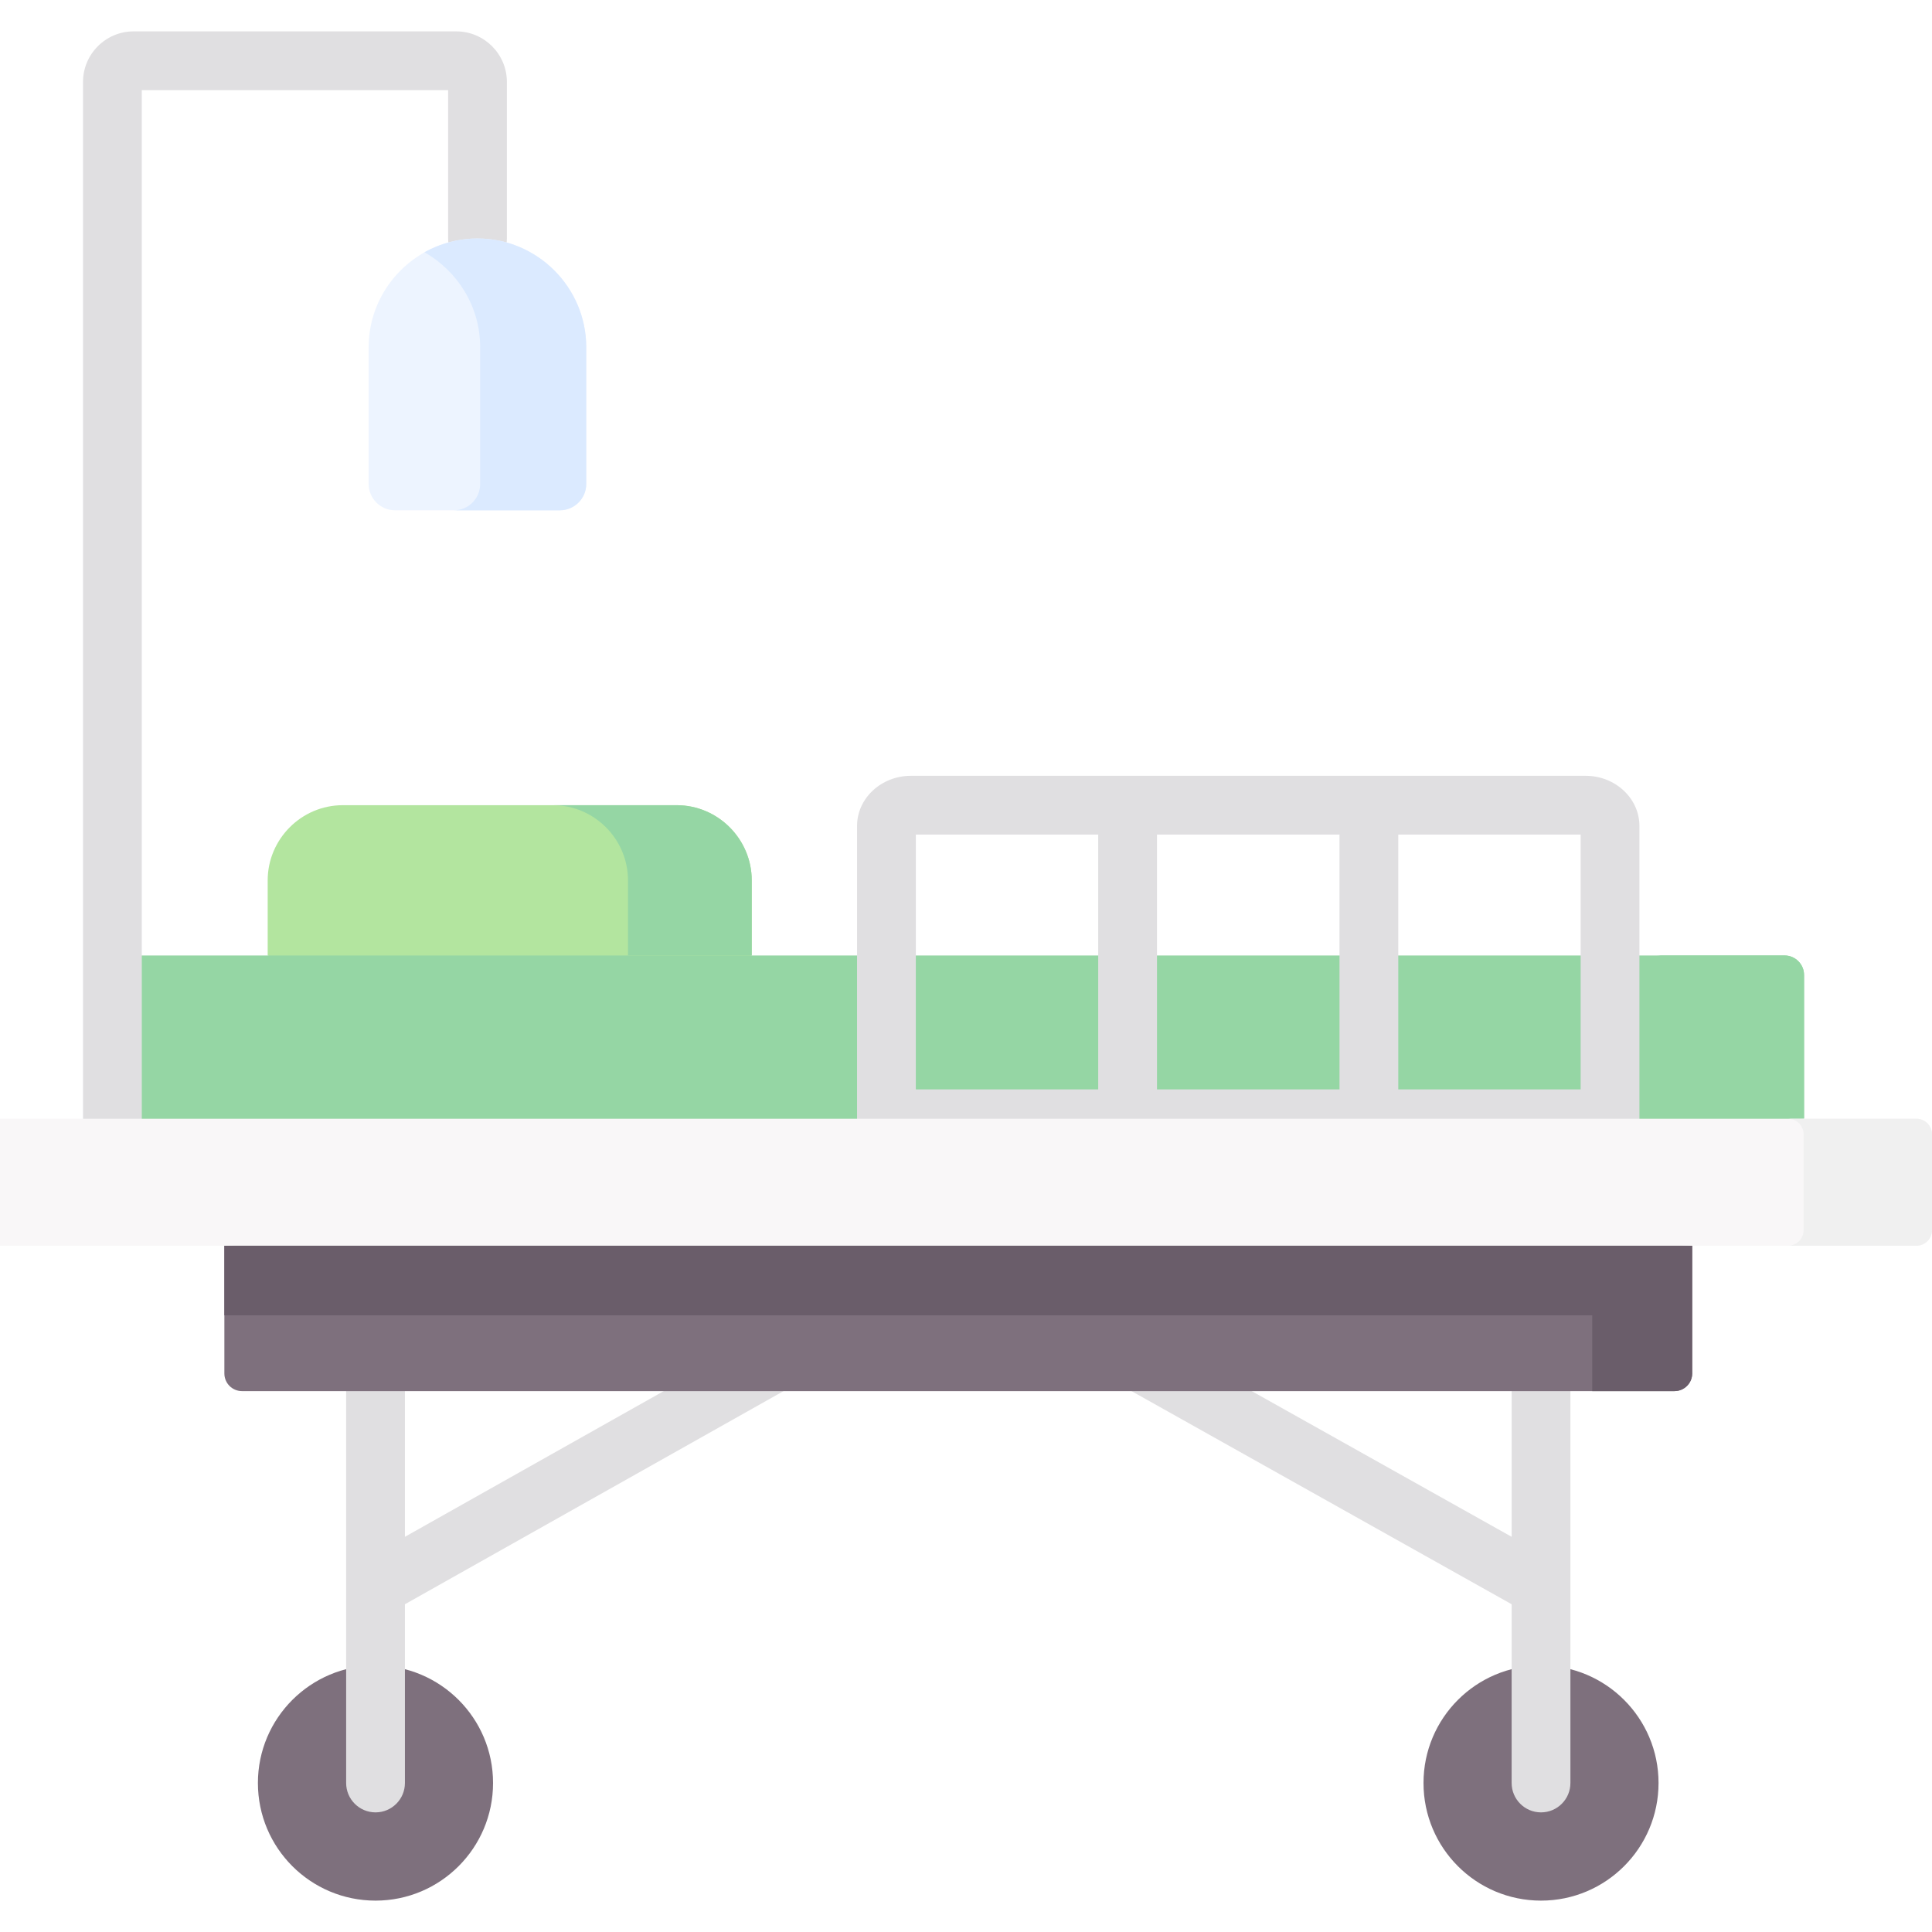
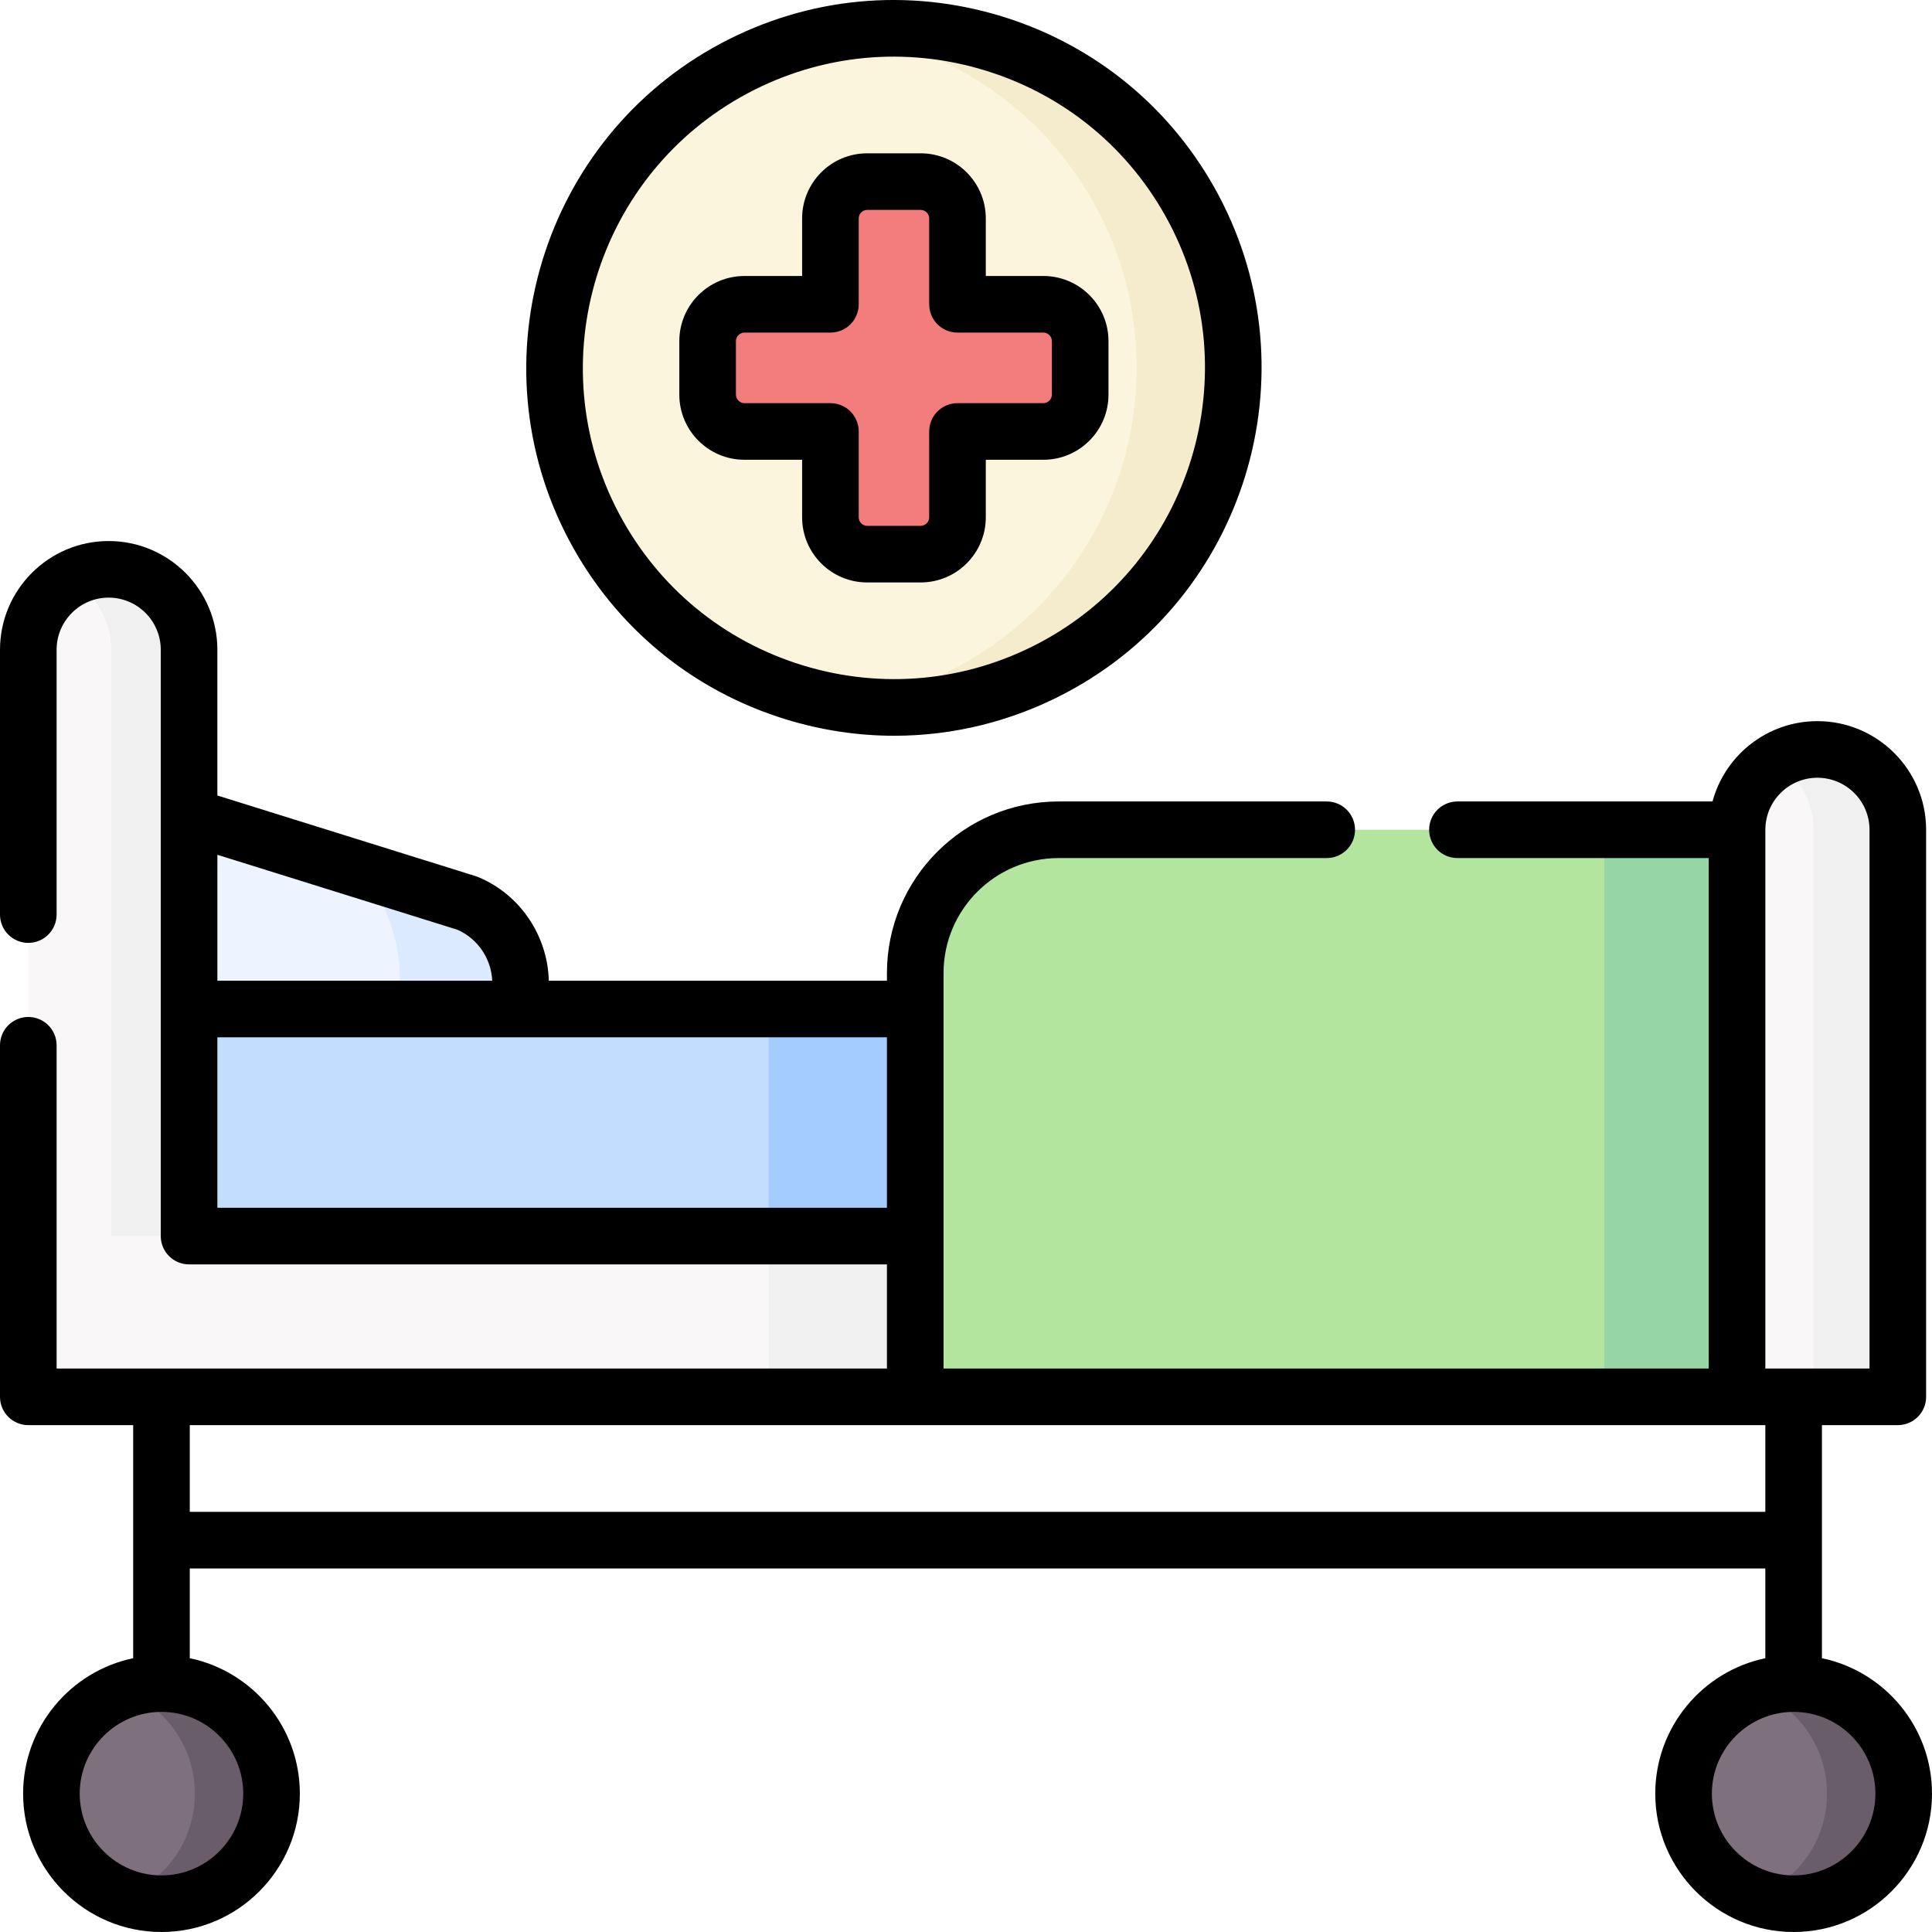
<svg xmlns="http://www.w3.org/2000/svg" id="Capa_1" enable-background="new 0 0 512 512" height="512" viewBox="0 0 512 512" width="512">
  <g>
    <g>
-       <path clip-rule="evenodd" d="m130.664 472.512c0-17.191-13.952-31.144-31.143-31.144-17.22 0-31.172 13.953-31.172 31.144 0 17.22 13.952 31.173 31.172 31.173 17.191 0 31.143-13.953 31.143-31.173z" fill="#7e707d" fill-rule="evenodd" />
+       <path clip-rule="evenodd" d="m123.806 239.34-73.701-23.016-9.978 70.691 96.775-19.614c3.543-11.168-2.069-23.498-13.096-28.061z" fill="#edf4ff" fill-rule="evenodd" />
    </g>
    <g>
-       <path clip-rule="evenodd" d="m408.387 441.368c-17.22 0-31.143 13.953-31.143 31.144 0 17.22 13.923 31.173 31.143 31.173 17.19 0 31.143-13.953 31.143-31.173 0-17.191-13.952-31.144-31.143-31.144z" fill="#7e707d" fill-rule="evenodd" />
-     </g>
-     <g fill="#e0dfe1">
-       <path d="m205.273 352.114-97.964 55.154v-38.607c0-4.301-3.487-7.788-7.788-7.788s-7.788 3.487-7.788 7.788v52.037.017 51.796c0 4.301 3.487 7.788 7.788 7.788s7.788-3.487 7.788-7.788v-47.371l105.602-59.452c3.749-2.109 5.077-6.858 2.968-10.606s-6.859-5.077-10.606-2.968z" />
-       <path d="m416.175 420.698v-52.037c0-4.301-3.487-7.788-7.788-7.788s-7.788 3.487-7.788 7.788v38.607l-93.986-52.682c-3.747-2.108-8.496-.78-10.606 2.968-2.109 3.749-.78 8.497 2.968 10.606l101.624 56.98v47.371c0 4.301 3.487 7.788 7.788 7.788s7.788-3.487 7.788-7.788v-51.796c0-.005 0-.011 0-.017z" />
+       <path clip-rule="evenodd" d="m136.902 267.401c3.543-11.168-2.069-23.497-13.096-28.061l-31.946-9.977c11.027 4.563 16.639 26.87 13.096 38.038z" fill="#dbeaff" fill-rule="evenodd" />
    </g>
    <g>
-       <path clip-rule="evenodd" d="m448.449 330.129-194.509-13.814-194.48 13.814v33.852c0 2.59 2.09 4.68 4.68 4.68h35.381 92.28 124.306 92.28 35.352c2.561 0 4.68-2.061 4.71-4.621v-.059z" fill="#7e707d" fill-rule="evenodd" />
+       <path clip-rule="evenodd" d="m242.549 267.401h-62.787-106.753-22.904l-18 47.817 18 30.356 192.444-17.998 16.512-32.54z" fill="#c3ddff" fill-rule="evenodd" />
    </g>
    <g>
-       <path clip-rule="evenodd" d="m70.939 253.212 64.14 21.93 64.14-21.93v-19.899c0-10.95-8.948-19.928-19.898-19.928h-88.483c-10.95 0-19.898 8.978-19.898 19.928v19.899z" fill="#b3e59f" fill-rule="evenodd" />
+       <path clip-rule="evenodd" d="m242.549 327.576h-192.444v-60.175-51.076-44.132c0-11.735-9.581-21.315-21.317-21.315-11.707 0-21.288 9.58-21.288 21.315v197.984h35.291 199.758l16.512-21.301z" fill="#f9f7f8" fill-rule="evenodd" />
    </g>
    <g>
-       <path clip-rule="evenodd" d="m478.09 296.483v-38.12c0-2.826-2.325-5.151-5.151-5.151-91.25 0-182.47 0-273.72 0h-128.28-41.15v43.271l6.387.471 217.763 16.337z" fill="#95d6a4" fill-rule="evenodd" />
+       <path clip-rule="evenodd" d="m460.335 327.576v-107.68h-179.801c-20.891 0-37.984 17.092-37.984 37.981v9.524 60.175 42.601h217.786v-42.601z" fill="#b3e59f" fill-rule="evenodd" />
    </g>
    <g>
-       <path clip-rule="evenodd" d="m179.321 213.385h-32.791c10.95 0 19.898 8.978 19.898 19.928v19.899h32.791v-19.899c0-10.95-8.948-19.928-19.898-19.928z" fill="#95d6a4" fill-rule="evenodd" />
+       <path clip-rule="evenodd" d="m502.94 370.177v-150.281c0-11.706-9.609-21.286-21.317-21.286-11.707 0-21.288 9.58-21.288 21.286l-30.657 107.68 30.657 42.601h14.995z" fill="#f9f7f8" fill-rule="evenodd" />
    </g>
    <g>
-       <path clip-rule="evenodd" d="m444.063 258.363v38.12h29.789 4.239v-38.12c0-2.826-2.325-5.151-5.151-5.151h-34.027c2.825 0 5.15 2.325 5.15 5.151z" fill="#95d6a4" fill-rule="evenodd" />
+       <path clip-rule="evenodd" d="m203.715 267.401h38.835v60.175h-38.835z" fill="#a4ccff" fill-rule="evenodd" />
    </g>
    <g>
-       <path clip-rule="evenodd" d="m264.36 330.129h-204.9v18.457h178.438 184.06v20.076h21.782c2.561 0 4.68-2.061 4.71-4.621v-.059-33.852h-184.09z" fill="#6a5d6a" fill-rule="evenodd" />
+       <path clip-rule="evenodd" d="m203.715 327.576h38.835v42.601h-38.835z" fill="#f0f0f0" fill-rule="evenodd" />
    </g>
    <g>
-       <path d="m29.789 308.166c-4.301 0-7.788-3.487-7.788-7.788v-278.652c0-7.395 6.015-13.411 13.41-13.411h85.51c7.395 0 13.41 6.016 13.41 13.411v41.476c0 4.301-3.487 7.788-7.788 7.788s-7.788-3.487-7.788-7.788v-39.31h-81.178v276.486c0 4.301-3.487 7.788-7.788 7.788z" fill="#e0dfe1" />
-     </g>
-     <path d="m420.196 205.597h-178.798c-7.868 0-14.27 5.963-14.27 13.293v77.594c0 4.301 3.487 7.788 7.788 7.788h191.761c4.301 0 7.788-3.487 7.788-7.788v-77.594c0-7.33-6.401-13.293-14.269-13.293zm-129.159 83.098h-48.332v-67.522h48.332zm63.944 0h-48.367v-67.522h48.367zm63.908 0h-48.332v-67.522h48.332z" fill="#e0dfe1" />
-     <g>
-       <path clip-rule="evenodd" d="m258.384 296.483h-228.595-29.789v33.646h59.46 388.989 59.43c2.267 0 4.121-1.854 4.121-4.121v-25.433c0-2.237-1.854-4.092-4.121-4.092h-29.789-57.723z" fill="#f9f7f8" fill-rule="evenodd" />
+       <path clip-rule="evenodd" d="m460.335 327.576v-60.175-47.505h-35.206v47.505 60.175 42.601h35.206z" fill="#95d6a4" fill-rule="evenodd" />
    </g>
    <g>
-       <path clip-rule="evenodd" d="m507.879 296.483h-29.789-4.239c2.267 0 4.121 1.854 4.121 4.092v25.433c0 2.267-1.854 4.121-4.121 4.121h34.027c2.267 0 4.121-1.854 4.121-4.121v-25.433c.001-2.237-1.853-4.092-4.12-4.092z" fill="#f0f0f0" fill-rule="evenodd" />
+       <path clip-rule="evenodd" d="m50.105 267.401v-51.076-44.132c0-11.735-9.581-21.315-21.317-21.315-3.713 0-7.228.964-10.29 2.664 6.548 3.656 10.998 10.657 10.998 18.65v44.132 51.076 60.175h9.921 10.687v-42.601-17.573z" fill="#f0f0f0" fill-rule="evenodd" />
    </g>
    <g>
-       <path clip-rule="evenodd" d="m104.702 135.232h43.682c3.827 0 6.976-3.12 6.976-6.976v-36.237c0-15.866-12.981-28.818-28.817-28.818-15.866 0-28.847 12.952-28.847 28.818v36.236c0 3.856 3.15 6.977 7.006 6.977z" fill="#edf4ff" fill-rule="evenodd" />
+       <path clip-rule="evenodd" d="m279.088 176.926c43.88-23.299 60.548-77.748 37.247-121.625-12.132-22.874-32.797-38.378-55.984-44.642-15.109-4.082-31.323-4.252-46.97 0-6.35 1.729-12.614 4.167-18.68 7.398-43.852 23.299-60.548 77.748-37.247 121.625s77.754 60.543 121.634 37.244z" fill="#faf5dc" fill-rule="evenodd" />
    </g>
    <g>
-       <path clip-rule="evenodd" d="m112.473 66.851c8.801 4.975 14.777 14.394 14.777 25.168v36.236c0 3.856-3.12 6.976-6.976 6.976h28.111c3.827 0 6.976-3.12 6.976-6.976v-36.236c0-15.866-12.981-28.818-28.817-28.818-5.093 0-9.891 1.325-14.071 3.65z" fill="#dbeaff" fill-rule="evenodd" />
+       <path clip-rule="evenodd" d="m286.26 90.391c0-5.357-4.394-9.75-9.751-9.75h-22.762v-22.761c0-5.357-4.394-9.75-9.751-9.75h-14.202c-5.357 0-9.723 4.393-9.723 9.75v22.76h-22.791c-5.357 0-9.751 4.393-9.751 9.75v14.2c0 5.357 4.394 9.75 9.751 9.75h22.791v22.76c0 5.357 4.365 9.75 9.723 9.75h14.202c5.357 0 9.751-4.393 9.751-9.75v-22.76h22.762c5.357 0 9.751-4.393 9.751-9.75z" fill="#f37c7c" fill-rule="evenodd" />
+     </g>
+     <g>
+       <path clip-rule="evenodd" d="m279.088 176.926c43.88-23.299 60.548-77.748 37.247-121.625-12.132-22.874-32.797-38.378-55.984-44.642-11.707-3.175-24.066-3.997-36.34-2.211 3.628.51 7.2 1.247 10.715 2.211 23.187 6.264 43.824 21.768 55.984 44.642 23.301 43.877 6.633 98.326-37.247 121.625-9.439 5.017-19.332 8.163-29.31 9.609 18.226 2.636 37.417-.312 54.935-9.609z" fill="#f5ebcd" fill-rule="evenodd" />
+     </g>
+     <g>
+       <path clip-rule="evenodd" d="m71.96 475.334c0-16.1-13.068-29.166-29.169-29.166-16.129 0-29.169 13.067-29.169 29.166 0 16.1 13.039 29.166 29.169 29.166 16.102 0 29.169-13.066 29.169-29.166z" fill="#7e707d" fill-rule="evenodd" />
+     </g>
+     <g>
+       <path clip-rule="evenodd" d="m504.499 475.221c-.085-16.071-13.124-29.053-29.169-29.053-16.129 0-29.168 13.067-29.168 29.166 0 16.1 13.039 29.166 29.168 29.166 16.044 0 29.083-12.982 29.169-29.025v-.142z" fill="#7e707d" fill-rule="evenodd" />
+     </g>
+     <g>
+       <path clip-rule="evenodd" d="m504.499 475.221c-.085-16.071-13.124-29.053-29.169-29.053-3.572 0-7.002.652-10.176 1.814 11.055 4.11 18.964 14.739 19.02 27.239v.113.142c-.057 12.471-7.965 23.101-19.02 27.21 3.175 1.19 6.605 1.814 10.176 1.814 16.044 0 29.083-12.982 29.169-29.025v-.142z" fill="#6a5d6a" fill-rule="evenodd" />
+     </g>
+     <g>
+       <path clip-rule="evenodd" d="m42.792 504.5c16.101 0 29.169-13.067 29.169-29.166 0-16.1-13.068-29.166-29.169-29.166-3.572 0-7.002.652-10.176 1.814 11.112 4.138 19.02 14.824 19.02 27.352s-7.909 23.242-19.02 27.352c3.174 1.191 6.604 1.814 10.176 1.814z" fill="#6a5d6a" fill-rule="evenodd" />
+     </g>
+     <g>
+       <path clip-rule="evenodd" d="m502.94 370.177v-150.281c0-11.706-9.609-21.286-21.317-21.286-4.082 0-7.909 1.162-11.168 3.175 6.094 3.77 10.148 10.487 10.148 18.112v150.281h22.337z" fill="#f0f0f0" fill-rule="evenodd" />
+     </g>
+     <g>
+       <path d="m208.357 190.666c9.427 2.886 19.064 4.316 28.652 4.316 15.725 0 31.314-3.848 45.597-11.433 47.454-25.197 65.557-84.307 40.353-131.766-12.209-22.989-32.639-39.846-57.528-47.466-24.888-7.622-51.255-5.093-74.249 7.116 0 0-.001.001-.001.001-47.447 25.209-65.549 84.318-40.352 131.765 12.209 22.99 32.639 39.846 57.528 47.467zm-10.137-165.986-.001.001c19.454-10.33 41.765-12.466 62.821-6.021 21.057 6.446 38.342 20.708 48.671 40.159 21.325 40.155 6.009 90.166-34.14 111.484-19.455 10.331-41.763 12.469-62.821 6.022-21.057-6.447-38.342-20.709-48.672-40.16-21.319-40.144-6.003-90.156 34.142-111.485z" />
+       <path d="m197.28 121.842h15.29v15.26c0 9.512 7.726 17.25 17.223 17.25h14.202c9.512 0 17.251-7.738 17.251-17.25v-15.26h15.262c9.513 0 17.252-7.738 17.252-17.25v-14.201c0-9.512-7.739-17.25-17.252-17.25h-15.262v-15.26c0-9.512-7.739-17.25-17.251-17.25h-14.202c-9.497 0-17.223 7.738-17.223 17.25v15.26h-15.29c-9.512 0-17.252 7.738-17.252 17.25v14.201c0 9.512 7.74 17.25 17.252 17.25zm-2.251-31.451c0-1.22 1.031-2.251 2.251-2.251h22.791c4.142 0 7.5-3.357 7.5-7.5v-22.76c0-1.22 1.018-2.251 2.222-2.251h14.202c1.22 0 2.251 1.031 2.251 2.251v22.76c0 4.142 3.358 7.5 7.5 7.5h22.762c1.22 0 2.251 1.031 2.251 2.251v14.201c0 1.22-1.031 2.251-2.251 2.251h-22.762c-4.142 0-7.5 3.357-7.5 7.5v22.76c0 1.22-1.031 2.251-2.251 2.251h-14.202c-1.205 0-2.222-1.031-2.222-2.251v-22.76c0-4.142-3.358-7.5-7.5-7.5h-22.791c-1.22 0-2.251-1.031-2.251-2.251z" />
+       <path d="m482.831 439.442v-61.766h20.109c4.143 0 7.501-3.357 7.501-7.5v-150.28c0-15.872-12.928-28.786-28.817-28.786-13.28 0-24.482 9.04-27.791 21.286h-67.595c-4.143 0-7.5 3.357-7.5 7.5s3.358 7.5 7.5 7.5h66.597v135.282h-202.785v-35.101-69.698c0-16.808 13.675-30.482 30.484-30.482h71.064c4.143 0 7.5-3.357 7.5-7.5s-3.358-7.5-7.5-7.5h-71.064c-25.08 0-45.485 20.402-45.485 45.482v2.023h-89.611c-.287-11.737-7.425-22.798-18.764-27.49-.207-.086-.418-.162-.632-.229l-68.436-21.373v-38.617c0-15.888-12.928-28.814-28.817-28.814-15.875-.001-28.789 12.925-28.789 28.813v70.181c0 4.142 3.358 7.5 7.5 7.5s7.5-3.357 7.5-7.5v-70.181c0-7.618 6.185-13.815 13.788-13.815 7.618 0 13.816 6.197 13.816 13.815v155.383c0 4.142 3.358 7.5 7.5 7.5h184.943v27.601h-220.046v-85.667c0-4.142-3.358-7.5-7.5-7.5s-7.5 3.357-7.5 7.5v93.167c0 4.142 3.358 7.5 7.5 7.5h27.791v61.766c-16.634 3.471-29.168 18.245-29.168 35.893 0 20.217 16.45 36.666 36.669 36.666s36.669-16.449 36.669-36.666c0-17.648-12.535-32.421-29.168-35.893v-23.784h417.536v23.784c-16.634 3.471-29.169 18.245-29.169 35.893 0 20.217 16.45 36.666 36.669 36.666s36.67-16.45 36.67-36.667c0-17.648-12.535-32.421-29.169-35.892zm-1.208-233.333c7.619 0 13.816 6.184 13.816 13.787v142.781h-27.603v-142.781c0-7.603 6.185-13.787 13.787-13.787zm-360.407 40.28c5.493 2.401 8.976 7.776 9.228 13.512h-72.838v-33.378zm-63.61 73.687v-45.176h79.296 98.147v45.176zm6.854 155.258c0 11.947-9.72 21.666-21.668 21.666s-21.668-9.719-21.668-21.666c0-11.948 9.72-21.667 21.668-21.667s21.668 9.72 21.668 21.667zm-14.168-74.675v-22.982h192.257 225.281v22.982zm425.039 96.342c-11.948 0-21.668-9.719-21.668-21.666 0-11.948 9.72-21.667 21.668-21.667s21.668 9.719 21.668 21.667c0 11.946-9.72 21.666-21.668 21.666z" />
    </g>
  </g>
</svg>
